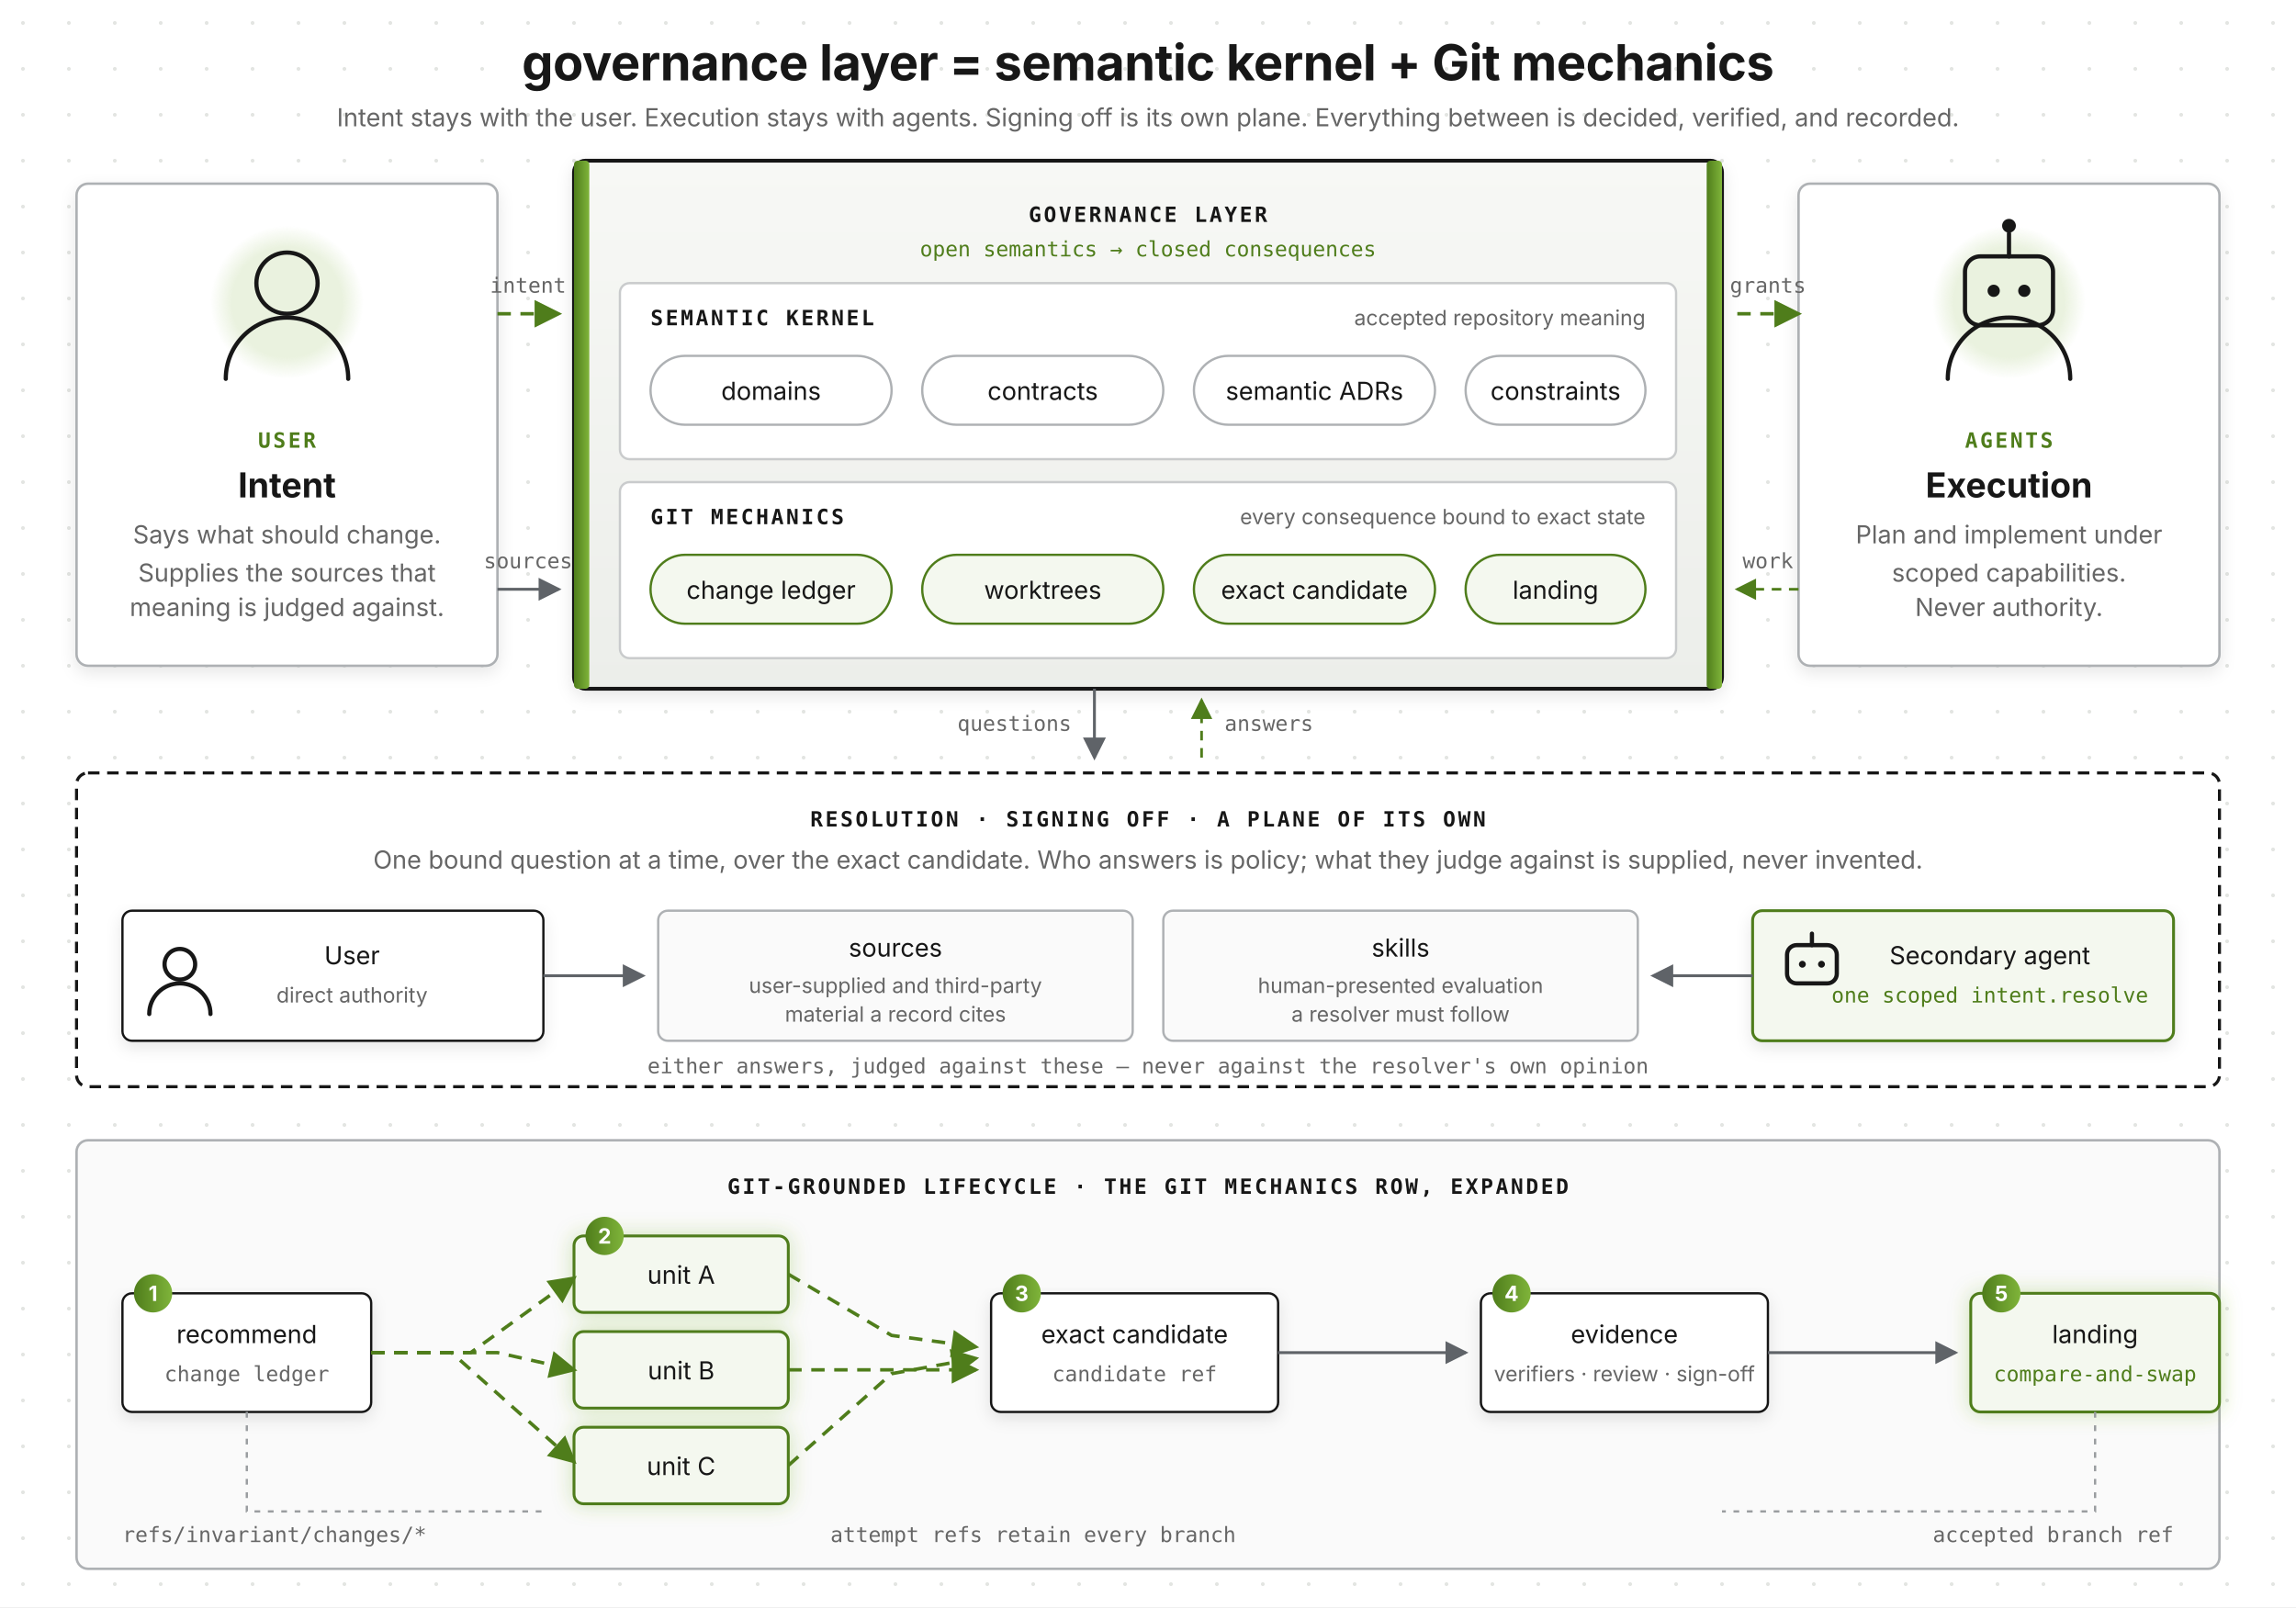
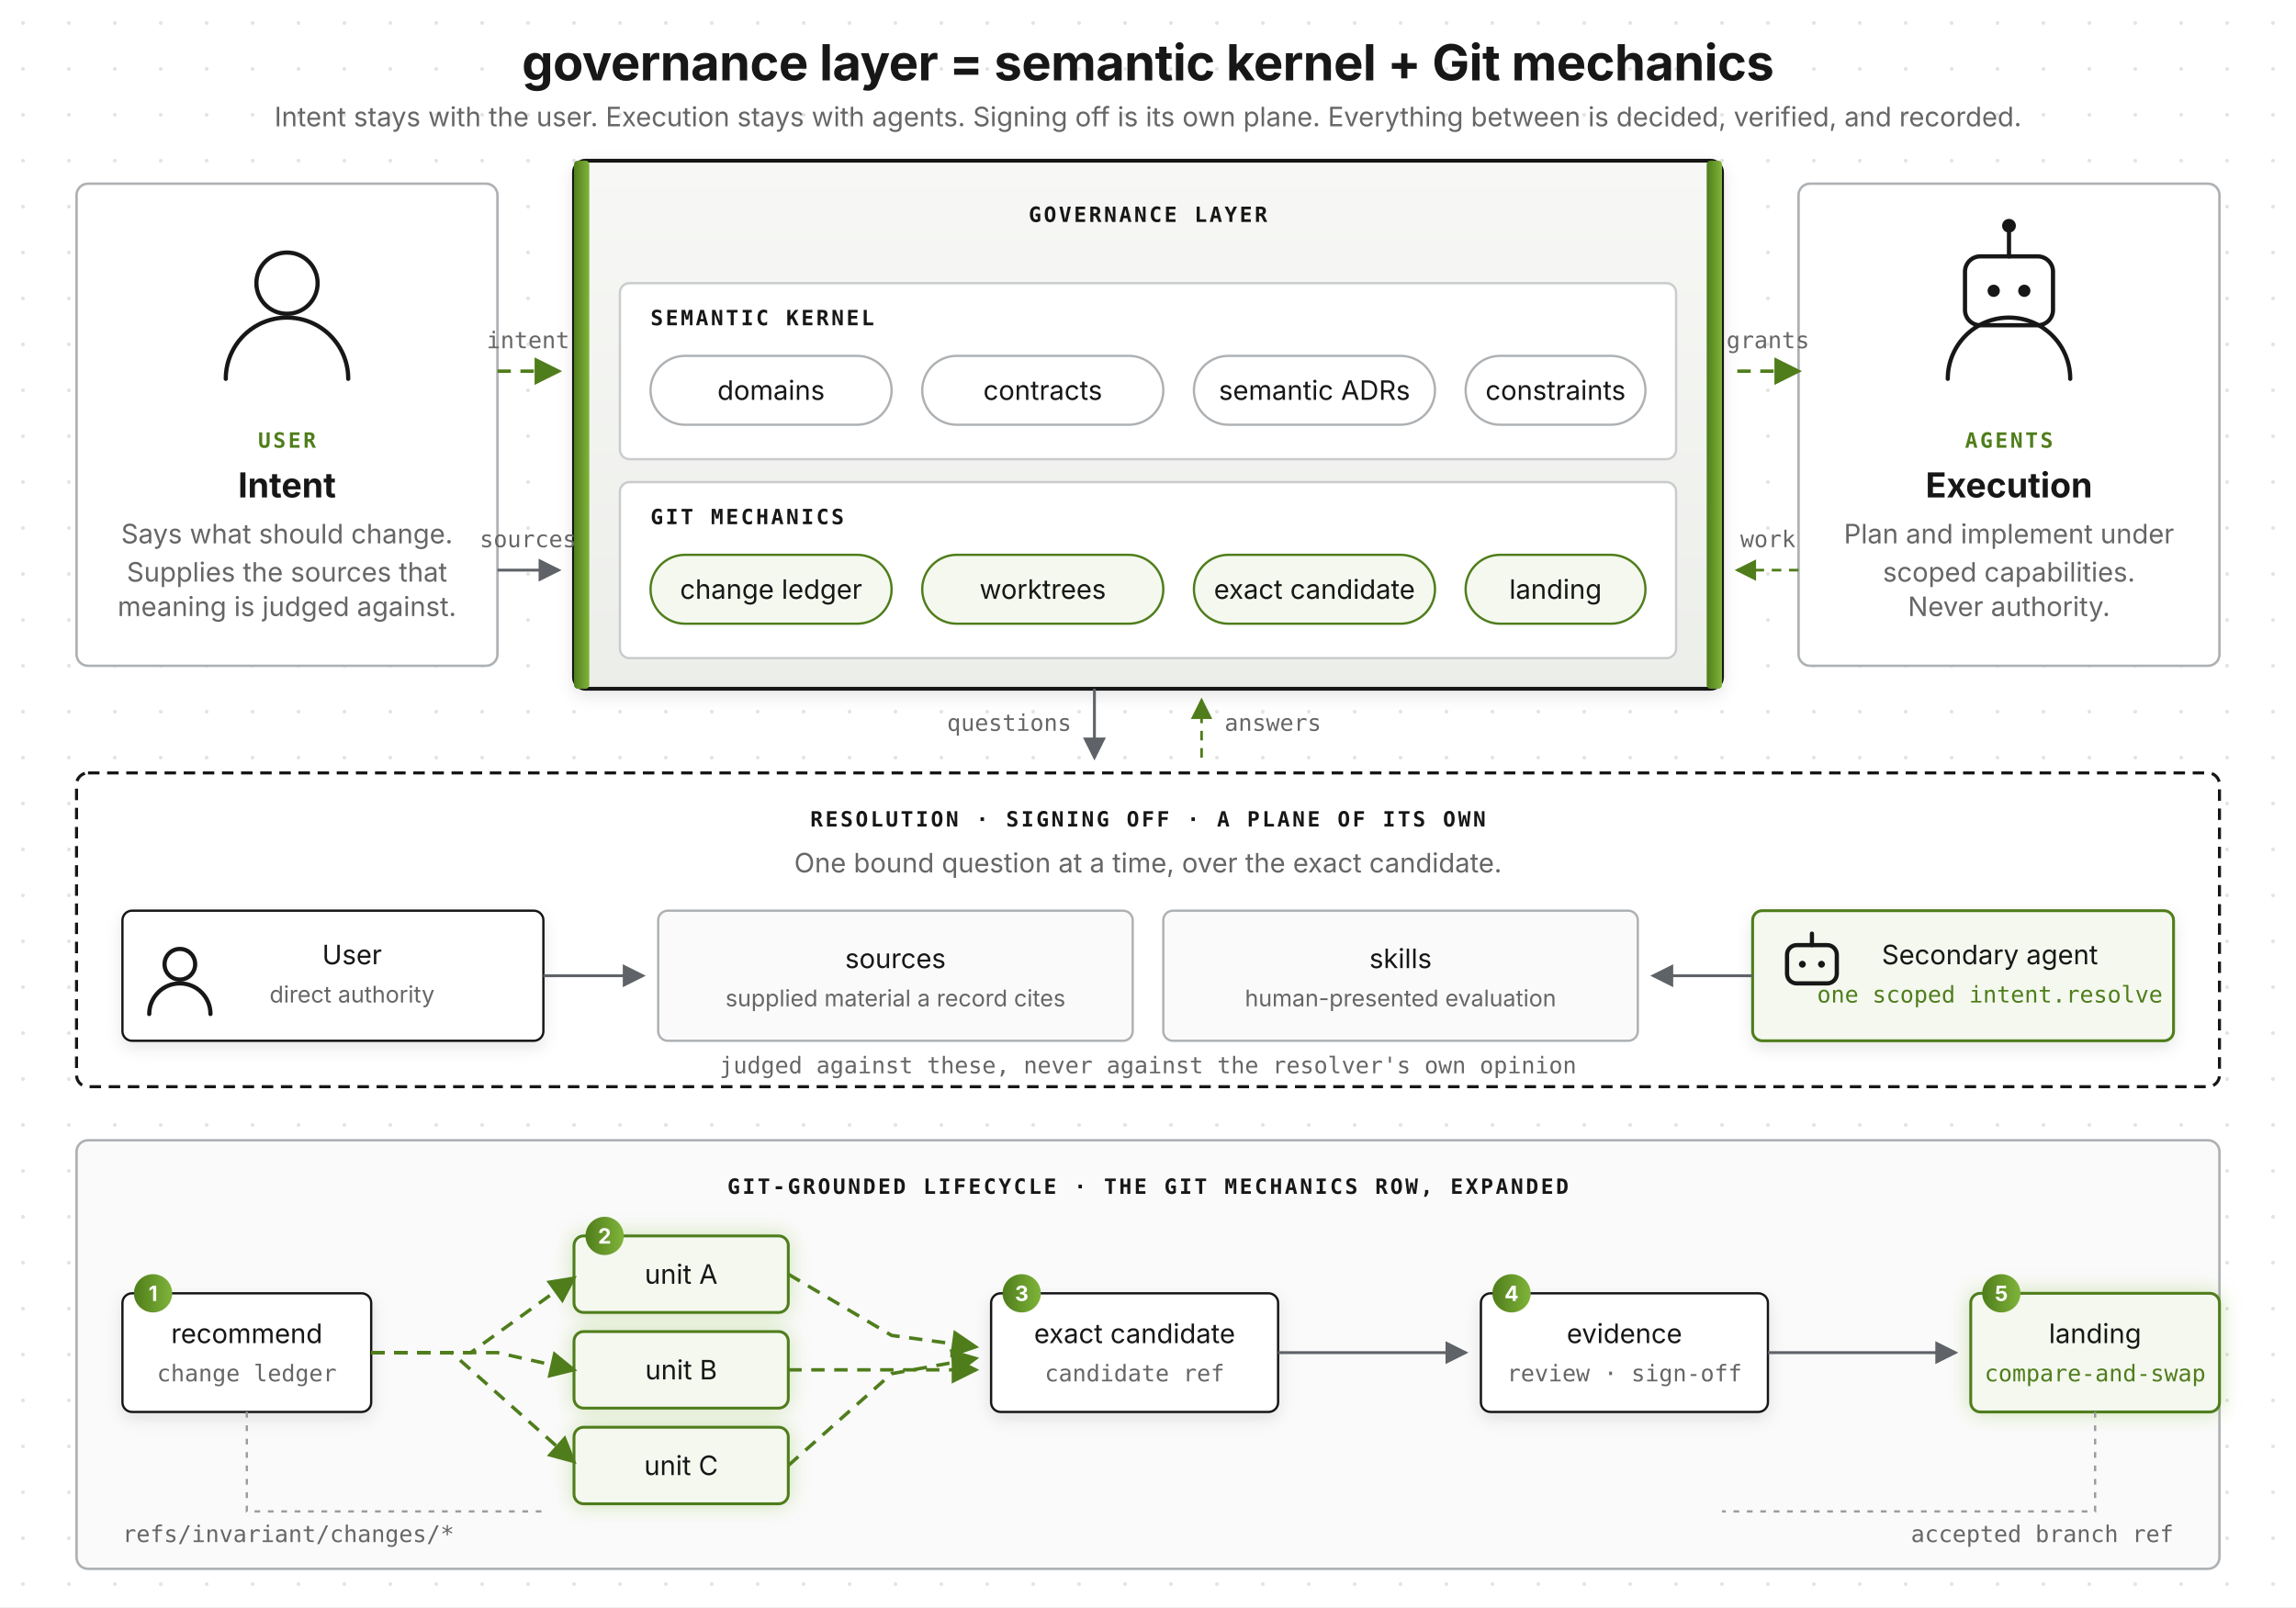
<svg xmlns="http://www.w3.org/2000/svg" width="1200" height="840" viewBox="0 0 1200 840" role="img" aria-labelledby="title desc">
  <defs>
    <pattern id="grid" width="24" height="24" patternUnits="userSpaceOnUse">
      <circle cx="12" cy="12" r="1" fill="#e3e5e2" />
    </pattern>
    <linearGradient id="kernel-fill" x1="0" y1="0" x2="0" y2="1">
      <stop offset="0" stop-color="#f7f8f5" />
      <stop offset="1" stop-color="#eceeea" />
    </linearGradient>
    <linearGradient id="accent" x1="0" y1="0" x2="1" y2="0">
      <stop offset="0" stop-color="#4f7d1b" />
      <stop offset="1" stop-color="#7fb43a" />
    </linearGradient>
-     <radialGradient id="ring" cx="0.5" cy="0.5" r="0.5">
-       <stop offset="0.72" stop-color="#eaf2df" />
-       <stop offset="1" stop-color="#eaf2df" stop-opacity="0" />
-     </radialGradient>
    <filter id="shadow" x="-6%" y="-10%" width="112%" height="130%">
      <feDropShadow dx="0" dy="3" stdDeviation="4" flood-color="#171717" flood-opacity="0.10" />
    </filter>
    <filter id="glow" x="-20%" y="-30%" width="140%" height="160%">
      <feDropShadow dx="0" dy="0" stdDeviation="5" flood-color="#7fb43a" flood-opacity="0.35" />
    </filter>
    <marker id="arrow" markerWidth="8" markerHeight="8" refX="7" refY="4" orient="auto">
      <path d="M0 0L8 4L0 8Z" fill="#5f6368" />
    </marker>
    <marker id="green-arrow" markerWidth="8" markerHeight="8" refX="7" refY="4" orient="auto">
      <path d="M0 0L8 4L0 8Z" fill="#4f7d1b" />
    </marker>
    <style>
      .sans{font-family:Inter,ui-sans-serif,system-ui,-apple-system,BlinkMacSystemFont,"Segoe UI",sans-serif}
      .mono{font-family:ui-monospace,SFMono-Regular,Menlo,Consolas,monospace}
      .ink{fill:#171717}.muted{fill:#666}.green{fill:#4f7d1b}.white{fill:#fff}
      .eyebrow{font-size:11px;font-weight:750;letter-spacing:1.25px}
      .hero{font-size:26px;font-weight:700;letter-spacing:-0.2px}.title{font-size:18px;font-weight:680}
-       .body{font-size:13px}.small{font-size:11px}.badge{font-size:11px;font-weight:750}
+       .body{font-size:14px}.small{font-size:12px}.badge{font-size:11px;font-weight:750}
      .card{fill:#fff;stroke:#aeb1b4;stroke-width:1.3}
      .kernel{fill:url(#kernel-fill);stroke:#171717;stroke-width:2}
      .row{fill:#fff;stroke:#c9cbcc;stroke-width:1.2}
      .lane{fill:#fafafa;stroke:#aeb1b4;stroke-width:1.3}
      .plane{fill:#fff;stroke:#171717;stroke-width:1.6;stroke-dasharray:6 4}
      .node{fill:#fff;stroke:#171717;stroke-width:1.2}
      .node-green{fill:#f4f8ef;stroke:#4f7d1b;stroke-width:1.5}
      .ground-box{fill:#fafafa;stroke:#aeb1b4;stroke-width:1.2}
      .pill{fill:#fff;stroke:#aeb1b4;stroke-width:1.2}
      .pill-green{fill:#f4f8ef;stroke:#4f7d1b;stroke-width:1.2}
      .icon{fill:none;stroke:#171717;stroke-width:2.2;stroke-linecap:round;stroke-linejoin:round}
      .icon-fill{fill:#171717}
      .arrow{fill:none;stroke:#5f6368;stroke-width:1.5;marker-end:url(#arrow)}
      .green-arrow{fill:none;stroke:#4f7d1b;stroke-width:1.8;marker-end:url(#green-arrow)}
      .return{fill:none;stroke:#4f7d1b;stroke-width:1.4;stroke-dasharray:5 4;marker-end:url(#green-arrow)}
      .ground{fill:none;stroke:#9a9da0;stroke-width:1.2;stroke-dasharray:3 4}
      .flow{stroke-dasharray:7 5;animation:flow 1.6s linear infinite}
      @keyframes flow{to{stroke-dashoffset:-24}}
      @media (prefers-reduced-motion: reduce){.flow{animation:none;stroke-dasharray:none}}
    </style>
  </defs>
  <rect width="1200" height="840" fill="#fff" />
  <rect width="1200" height="840" fill="url(#grid)" />
  <g class="sans">
    <text x="600" y="42" text-anchor="middle" class="ink hero">governance layer  =  semantic kernel  +  Git mechanics</text>
    <text x="600" y="66" text-anchor="middle" class="muted body">Intent stays with the user. Execution stays with agents. Signing off is its own plane. Everything between is decided, verified, and recorded.</text>
-     <g filter="url(#shadow)">
-       <rect x="40" y="96" width="220" height="252" rx="6" class="card" />
-     </g>
-     <circle cx="150" cy="158" r="40" fill="url(#ring)" />
+     <rect x="40" y="96" width="220" height="252" rx="6" class="card" />
    <circle cx="150" cy="148" r="16" class="icon" />
    <path d="M118 198a32 32 0 0 1 64 0" class="icon" />
    <text x="150" y="234" text-anchor="middle" class="mono green eyebrow">USER</text>
    <text x="150" y="260" text-anchor="middle" class="ink title">Intent</text>
    <text x="150" y="284" text-anchor="middle" class="muted body">Says what should change.</text>
    <text x="150" y="304" text-anchor="middle" class="muted body">Supplies the sources that</text>
    <text x="150" y="322" text-anchor="middle" class="muted body">meaning is judged against.</text>
-     <g filter="url(#shadow)">
-       <rect x="940" y="96" width="220" height="252" rx="6" class="card" />
-     </g>
-     <circle cx="1050" cy="158" r="40" fill="url(#ring)" />
+     <rect x="940" y="96" width="220" height="252" rx="6" class="card" />
    <rect x="1027" y="134" width="46" height="36" rx="8" class="icon" />
    <circle cx="1042" cy="152" r="3.2" class="icon-fill" />
    <circle cx="1058" cy="152" r="3.2" class="icon-fill" />
    <path d="M1050 134V122" class="icon" />
    <circle cx="1050" cy="118" r="3.6" class="icon-fill" />
    <path d="M1018 198a32 32 0 0 1 64 0" class="icon" />
    <text x="1050" y="234" text-anchor="middle" class="mono green eyebrow">AGENTS</text>
    <text x="1050" y="260" text-anchor="middle" class="ink title">Execution</text>
    <text x="1050" y="284" text-anchor="middle" class="muted body">Plan and implement under</text>
    <text x="1050" y="304" text-anchor="middle" class="muted body">scoped capabilities.</text>
    <text x="1050" y="322" text-anchor="middle" class="muted body">Never authority.</text>
    <g filter="url(#shadow)">
      <rect x="300" y="84" width="600" height="276" rx="6" class="kernel" />
    </g>
    <rect x="300" y="84" width="8" height="276" rx="2" fill="url(#accent)" />
    <rect x="892" y="84" width="8" height="276" rx="2" fill="url(#accent)" />
    <text x="600" y="116" text-anchor="middle" class="mono ink eyebrow">GOVERNANCE LAYER</text>
-     <text x="600" y="134" text-anchor="middle" class="mono green small">open semantics → closed consequences</text>
    <rect x="324" y="148" width="552" height="92" rx="5" class="row" />
    <text x="340" y="170" class="mono ink eyebrow">SEMANTIC KERNEL</text>
-     <text x="860" y="170" text-anchor="end" class="muted small">accepted repository meaning</text>
    <rect x="340" y="186" width="126" height="36" rx="18" class="pill" />
    <rect x="482" y="186" width="126" height="36" rx="18" class="pill" />
    <rect x="624" y="186" width="126" height="36" rx="18" class="pill" />
    <rect x="766" y="186" width="94" height="36" rx="18" class="pill" />
    <text x="403" y="209" text-anchor="middle" class="ink body">domains</text>
    <text x="545" y="209" text-anchor="middle" class="ink body">contracts</text>
    <text x="687" y="209" text-anchor="middle" class="ink body">semantic ADRs</text>
    <text x="813" y="209" text-anchor="middle" class="ink body">constraints</text>
    <rect x="324" y="252" width="552" height="92" rx="5" class="row" />
    <text x="340" y="274" class="mono ink eyebrow">GIT MECHANICS</text>
-     <text x="860" y="274" text-anchor="end" class="muted small">every consequence bound to exact state</text>
    <rect x="340" y="290" width="126" height="36" rx="18" class="pill-green" />
    <rect x="482" y="290" width="126" height="36" rx="18" class="pill-green" />
    <rect x="624" y="290" width="126" height="36" rx="18" class="pill-green" />
    <rect x="766" y="290" width="94" height="36" rx="18" class="pill-green" />
    <text x="403" y="313" text-anchor="middle" class="ink body">change ledger</text>
    <text x="545" y="313" text-anchor="middle" class="ink body">worktrees</text>
    <text x="687" y="313" text-anchor="middle" class="ink body">exact candidate</text>
    <text x="813" y="313" text-anchor="middle" class="ink body">landing</text>
-     <path d="M260 164H292" class="green-arrow flow" />
-     <text x="276" y="153" text-anchor="middle" class="mono muted small">intent</text>
-     <path d="M260 308H292" class="arrow" />
-     <text x="276" y="297" text-anchor="middle" class="mono muted small">sources</text>
-     <path d="M908 164H940" class="green-arrow flow" />
-     <text x="924" y="153" text-anchor="middle" class="mono muted small">grants</text>
-     <path d="M940 308H908" class="return" />
-     <text x="924" y="297" text-anchor="middle" class="mono muted small">work</text>
+     <path d="M260 194H292" class="green-arrow flow" />
+     <text x="276" y="182" text-anchor="middle" class="mono muted small">intent</text>
+     <path d="M260 298H292" class="arrow" />
+     <text x="276" y="286" text-anchor="middle" class="mono muted small">sources</text>
+     <path d="M908 194H940" class="green-arrow flow" />
+     <text x="924" y="182" text-anchor="middle" class="mono muted small">grants</text>
+     <path d="M940 298H908" class="return" />
+     <text x="924" y="286" text-anchor="middle" class="mono muted small">work</text>
    <path d="M572 360V396" class="arrow" />
    <text x="560" y="382" text-anchor="end" class="mono muted small">questions</text>
    <path d="M628 396V366" class="return" />
    <text x="640" y="382" class="mono muted small">answers</text>
    <rect x="40" y="404" width="1120" height="164" rx="6" class="plane" />
    <text x="600" y="432" text-anchor="middle" class="mono ink eyebrow">RESOLUTION · SIGNING OFF · A PLANE OF ITS OWN</text>
-     <text x="600" y="454" text-anchor="middle" class="muted body">One bound question at a time, over the exact candidate. Who answers is policy; what they judge against is supplied, never invented.</text>
+     <text x="600" y="456" text-anchor="middle" class="muted body">One bound question at a time, over the exact candidate.</text>
    <g filter="url(#shadow)">
      <rect x="64" y="476" width="220" height="68" rx="5" class="node" />
    </g>
    <circle cx="94" cy="504" r="8" class="icon" />
    <path d="M78 530a16 16 0 0 1 32 0" class="icon" />
    <text x="184" y="504" text-anchor="middle" class="ink body">User</text>
    <text x="184" y="524" text-anchor="middle" class="muted small">direct authority</text>
    <g filter="url(#shadow)">
      <rect x="916" y="476" width="220" height="68" rx="5" class="node-green" />
    </g>
    <rect x="934" y="494" width="26" height="20" rx="5" class="icon" />
    <circle cx="942" cy="504" r="1.8" class="icon-fill" />
    <circle cx="952" cy="504" r="1.8" class="icon-fill" />
    <path d="M947 494V488" class="icon" />
    <text x="1040" y="504" text-anchor="middle" class="ink body">Secondary agent</text>
    <text x="1040" y="524" text-anchor="middle" class="mono green small">one scoped intent.resolve</text>
    <rect x="344" y="476" width="248" height="68" rx="5" class="ground-box" />
-     <text x="468" y="500" text-anchor="middle" class="ink body">sources</text>
-     <text x="468" y="519" text-anchor="middle" class="muted small">user-supplied and third-party</text>
-     <text x="468" y="534" text-anchor="middle" class="muted small">material a record cites</text>
+     <text x="468" y="506" text-anchor="middle" class="ink body">sources</text>
+     <text x="468" y="526" text-anchor="middle" class="muted small">supplied material a record cites</text>
    <rect x="608" y="476" width="248" height="68" rx="5" class="ground-box" />
-     <text x="732" y="500" text-anchor="middle" class="ink body">skills</text>
-     <text x="732" y="519" text-anchor="middle" class="muted small">human-presented evaluation</text>
-     <text x="732" y="534" text-anchor="middle" class="muted small">a resolver must follow</text>
+     <text x="732" y="506" text-anchor="middle" class="ink body">skills</text>
+     <text x="732" y="526" text-anchor="middle" class="muted small">human-presented evaluation</text>
    <path d="M284 510H336" class="arrow" />
    <path d="M916 510H864" class="arrow" />
-     <text x="600" y="561" text-anchor="middle" class="mono muted small">either answers, judged against these — never against the resolver's own opinion</text>
+     <text x="600" y="561" text-anchor="middle" class="mono muted small">judged against these, never against the resolver's own opinion</text>
    <rect x="40" y="596" width="1120" height="224" rx="6" class="lane" />
    <text x="600" y="624" text-anchor="middle" class="mono ink eyebrow">GIT-GROUNDED LIFECYCLE · THE GIT MECHANICS ROW, EXPANDED</text>
    <g filter="url(#shadow)">
      <rect x="64" y="676" width="130" height="62" rx="5" class="node" />
    </g>
    <circle cx="80" cy="676" r="10" fill="url(#accent)" />
    <text x="80" y="680" text-anchor="middle" class="white badge">1</text>
    <text x="129" y="702" text-anchor="middle" class="ink body">recommend</text>
    <text x="129" y="722" text-anchor="middle" class="mono muted small">change ledger</text>
    <g filter="url(#glow)">
      <rect x="300" y="646" width="112" height="40" rx="5" class="node-green" />
      <rect x="300" y="696" width="112" height="40" rx="5" class="node-green" />
      <rect x="300" y="746" width="112" height="40" rx="5" class="node-green" />
    </g>
    <circle cx="316" cy="646" r="10" fill="url(#accent)" />
    <text x="316" y="650" text-anchor="middle" class="white badge">2</text>
    <text x="356" y="671" text-anchor="middle" class="ink body">unit A</text>
    <text x="356" y="721" text-anchor="middle" class="ink body">unit B</text>
    <text x="356" y="771" text-anchor="middle" class="ink body">unit C</text>
    <g filter="url(#shadow)">
      <rect x="518" y="676" width="150" height="62" rx="5" class="node" />
    </g>
    <circle cx="534" cy="676" r="10" fill="url(#accent)" />
    <text x="534" y="680" text-anchor="middle" class="white badge">3</text>
    <text x="593" y="702" text-anchor="middle" class="ink body">exact candidate</text>
    <text x="593" y="722" text-anchor="middle" class="mono muted small">candidate ref</text>
    <g filter="url(#shadow)">
      <rect x="774" y="676" width="150" height="62" rx="5" class="node" />
    </g>
    <circle cx="790" cy="676" r="10" fill="url(#accent)" />
    <text x="790" y="680" text-anchor="middle" class="white badge">4</text>
    <text x="849" y="702" text-anchor="middle" class="ink body">evidence</text>
-     <text x="849" y="722" text-anchor="middle" class="muted small">verifiers · review · sign-off</text>
+     <text x="849" y="722" text-anchor="middle" class="mono muted small">review · sign-off</text>
    <g filter="url(#glow)">
      <rect x="1030" y="676" width="130" height="62" rx="5" class="node-green" />
    </g>
    <circle cx="1046" cy="676" r="10" fill="url(#accent)" />
    <text x="1046" y="680" text-anchor="middle" class="white badge">5</text>
    <text x="1095" y="702" text-anchor="middle" class="ink body">landing</text>
    <text x="1095" y="722" text-anchor="middle" class="mono green small">compare-and-swap</text>
    <path d="M194 707H246L300 668" class="green-arrow flow" />
    <path d="M194 707H260L300 716" class="green-arrow flow" />
    <path d="M194 707H236L300 764" class="green-arrow flow" />
    <path d="M412 666L466 698L510 704" class="green-arrow flow" />
    <path d="M412 716H510" class="green-arrow flow" />
    <path d="M412 766L466 718L510 710" class="green-arrow flow" />
    <path d="M668 707H766" class="arrow" />
    <path d="M924 707H1022" class="arrow" />
    <path d="M129 738V790H286" class="ground" />
    <text x="64" y="806" class="mono muted small">refs/invariant/changes/*</text>
-     <text x="434" y="806" class="mono muted small">attempt refs retain every branch</text>
    <path d="M1095 738V790H900" class="ground" />
    <text x="1136" y="806" text-anchor="end" class="mono muted small">accepted branch ref</text>
  </g>
</svg>
